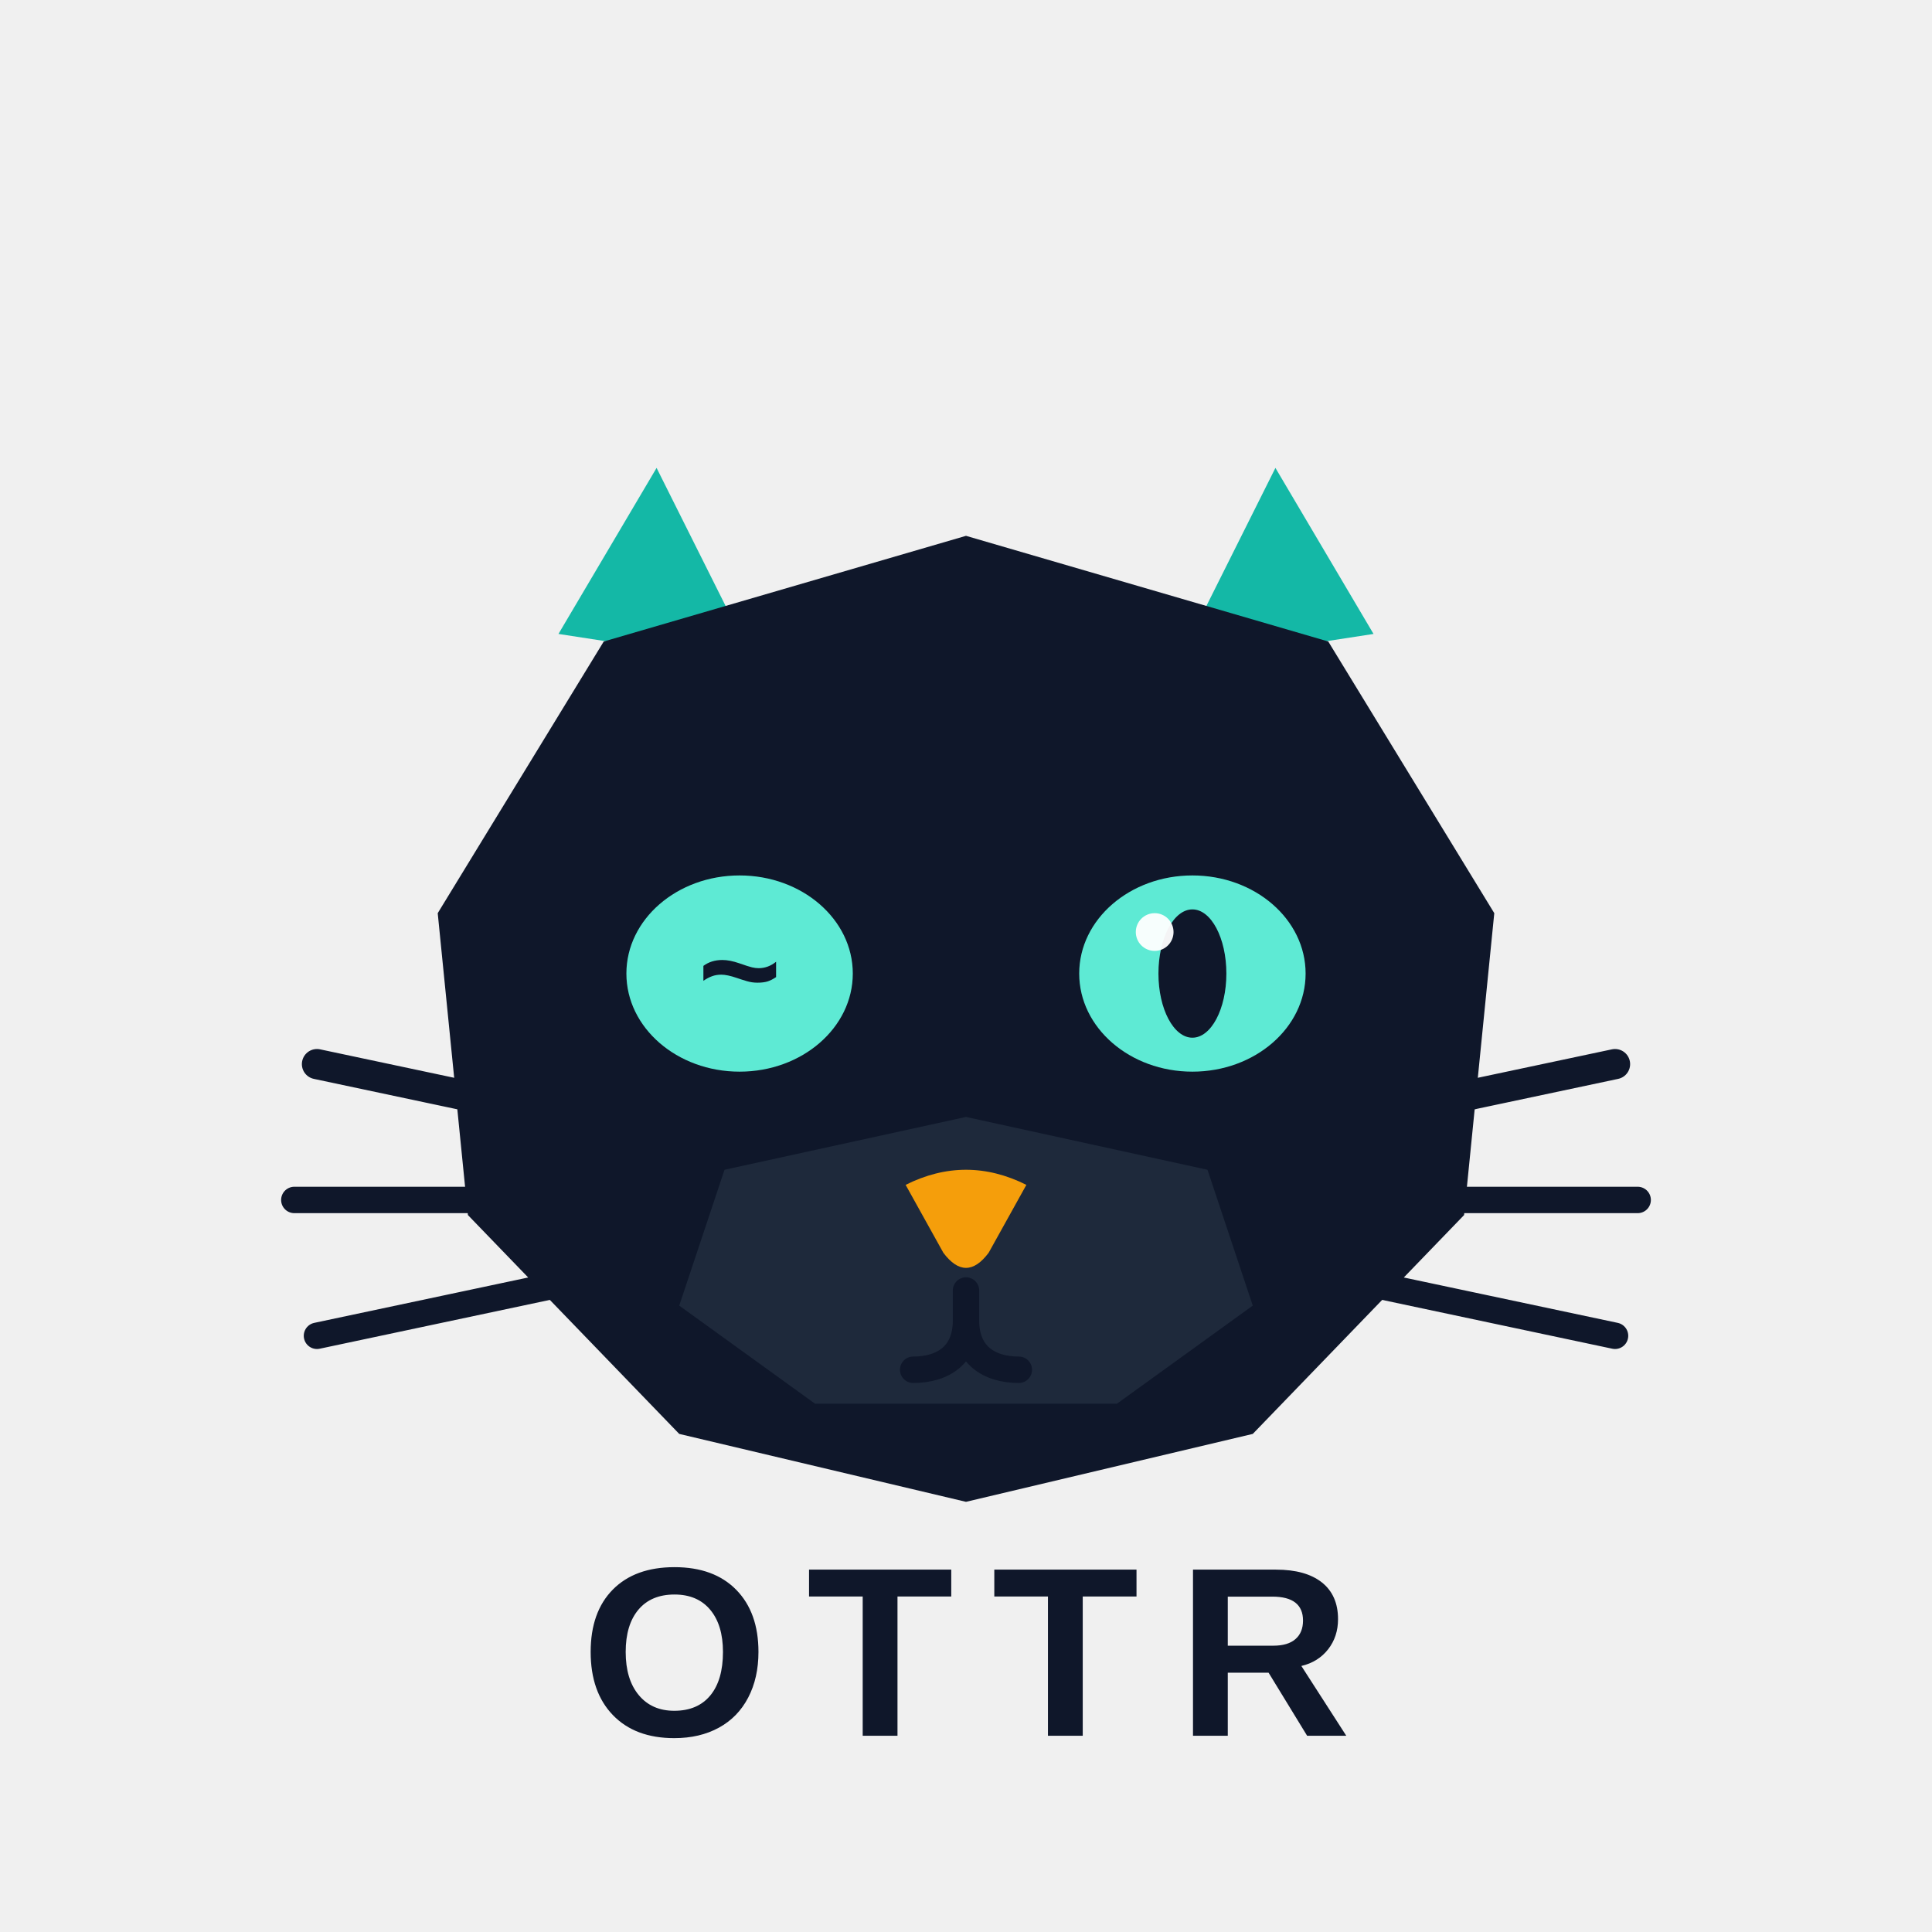
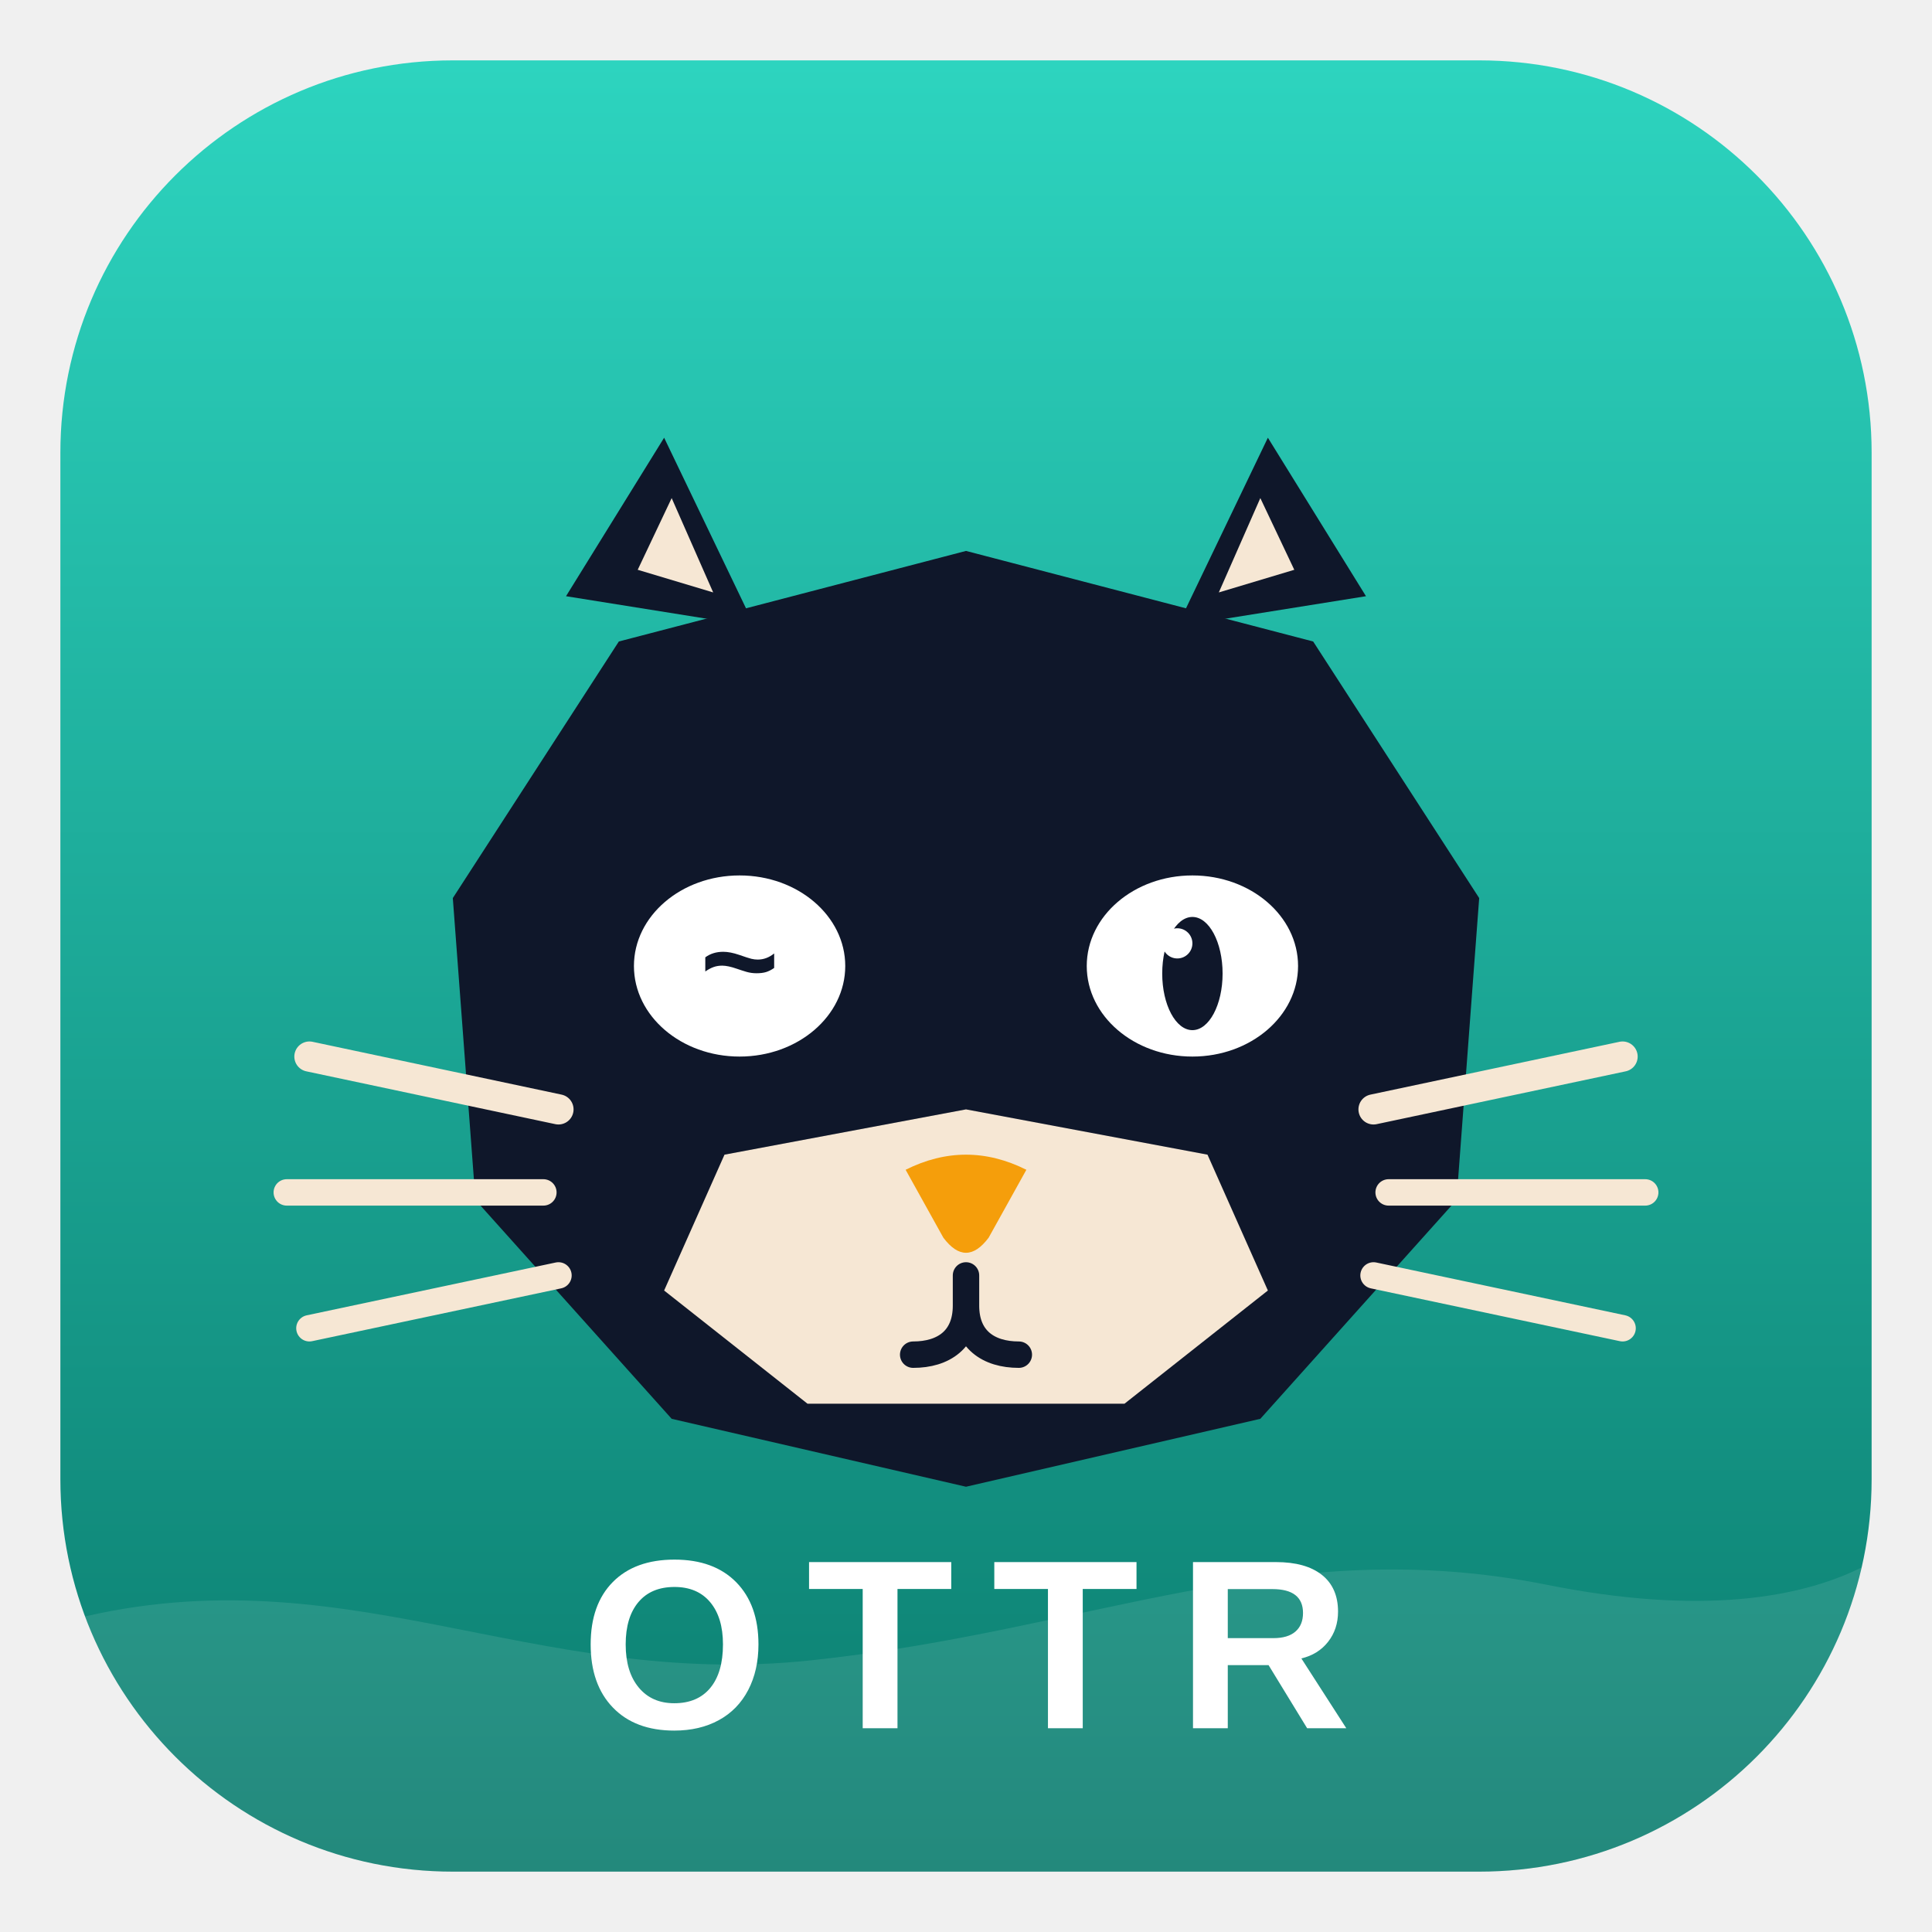
- <svg xmlns="http://www.w3.org/2000/svg" width="512" height="512" viewBox="0 0 512 512" role="img" aria-label="Ottr logo">
-   <polygon points="148,168 174,124 200,176" fill="#14B8A6" />
-   <polygon points="364,168 338,124 312,176" fill="#14B8A6" />
-   <polygon points="256,142 352,170 396,242 388,322 332,380 256,398 180,380 124,322 116,242 160,170" fill="#0F172A" />
-   <polygon points="256,296 320,310 332,346 296,372 216,372 180,346 192,310" fill="#1E293B" />
-   <ellipse cx="196" cy="258" rx="30" ry="26" fill="#5EEAD4" />
-   <text x="196" y="270" text-anchor="middle" font-family="'SF Pro Display','Helvetica Neue',Arial,sans-serif" font-size="38" font-weight="bold" fill="#0F172A">~</text>
-   <ellipse cx="316" cy="258" rx="30" ry="26" fill="#5EEAD4" />
-   <ellipse cx="316" cy="258" rx="9" ry="17" fill="#0F172A" />
-   <circle cx="306" cy="247" r="5" fill="#FFFFFF" opacity="0.95" />
-   <path d="M240,314 Q256,306 272,314 L262,332 Q256,340 250,332 Z" fill="#F59E0B" />
-   <path d="M256,342 v8 c0,9 -6,13 -14,13 M256,350 c0,9 6,13 14,13" fill="none" stroke="#0F172A" stroke-width="7" stroke-linecap="round" />
-   <g stroke="#0F172A" stroke-linecap="round" fill="none">
-     <path d="M150,296 L84,282" stroke-width="8" />
-     <path d="M146,318 L78,318" stroke-width="7" />
-     <path d="M150,340 L84,354" stroke-width="7" />
-     <path d="M362,296 L428,282" stroke-width="8" />
-     <path d="M366,318 L434,318" stroke-width="7" />
-     <path d="M362,340 L428,354" stroke-width="7" />
+ <svg xmlns="http://www.w3.org/2000/svg" width="512" height="512" viewBox="0 0 512 512" role="img" aria-label="Ottr app icon">
+   <defs>
+     <linearGradient id="river" x1="0" y1="0" x2="0" y2="1">
+       <stop offset="0" stop-color="#2DD4BF" />
+       <stop offset="1" stop-color="#0B7C6E" />
+     </linearGradient>
+     <clipPath id="plate">
+       <rect x="16" y="16" width="480" height="480" rx="104" />
+     </clipPath>
+   </defs>
+   <rect x="16" y="16" width="480" height="480" rx="104" fill="url(#river)" />
+   <g clip-path="url(#plate)">
+     <path d="M16 430 C 90 410 140 448 215 440 C 290 432 340 406 410 420 C 450 428 478 424 496 414 L 496 496 L 16 496 Z" fill="#FFFFFF" opacity="0.10" />
  </g>
-   <text x="256" y="460" text-anchor="middle" font-family="'SF Pro Display','Helvetica Neue',Arial,sans-serif" font-size="64" font-weight="900" letter-spacing="10" fill="#0F172A">OTTR</text>
+   <polygon points="150,158 176,116 200,166" fill="#0F172A" />
+   <polygon points="362,158 336,116 312,166" fill="#0F172A" />
+   <polygon points="169,151 178,132 189,157" fill="#F6E7D4" />
+   <polygon points="343,151 334,132 323,157" fill="#F6E7D4" />
+   <polygon points="256,146 348,170 392,238 386,318 334,376 256,394 178,376 126,318 120,238 164,170" fill="#0F172A" />
+   <polygon points="256,294 320,306 336,342 298,372 214,372 176,342 192,306" fill="#F6E7D4" />
+   <ellipse cx="196" cy="256" rx="28" ry="24" fill="#FFFFFF" />
+   <text x="196" y="267" text-anchor="middle" font-family="'SF Pro Display','Helvetica Neue',Arial,sans-serif" font-size="36" font-weight="bold" fill="#0F172A">~</text>
+   <ellipse cx="316" cy="256" rx="28" ry="24" fill="#FFFFFF" />
+   <ellipse cx="316" cy="258" rx="8" ry="15" fill="#0F172A" />
+   <circle cx="312" cy="250" r="4" fill="#FFFFFF" />
+   <path d="M240,310 Q256,302 272,310 L262,328 Q256,336 250,328 Z" fill="#F59E0B" />
+   <path d="M256,338 v8 c0,9 -6,13 -14,13 M256,346 c0,9 6,13 14,13" fill="none" stroke="#0F172A" stroke-width="7" stroke-linecap="round" />
+   <g stroke="#F6E7D4" stroke-linecap="round" fill="none">
+     <path d="M148,294 L82,280" stroke-width="8" />
+     <path d="M144,316 L76,316" stroke-width="7" />
+     <path d="M148,338 L82,352" stroke-width="7" />
+     <path d="M364,294 L430,280" stroke-width="8" />
+     <path d="M368,316 L436,316" stroke-width="7" />
+     <path d="M364,338 L430,352" stroke-width="7" />
+   </g>
+   <text x="256" y="458" text-anchor="middle" font-family="'SF Pro Display','Helvetica Neue',Arial,sans-serif" font-size="64" font-weight="900" letter-spacing="10" fill="#FFFFFF">OTTR</text>
</svg>
